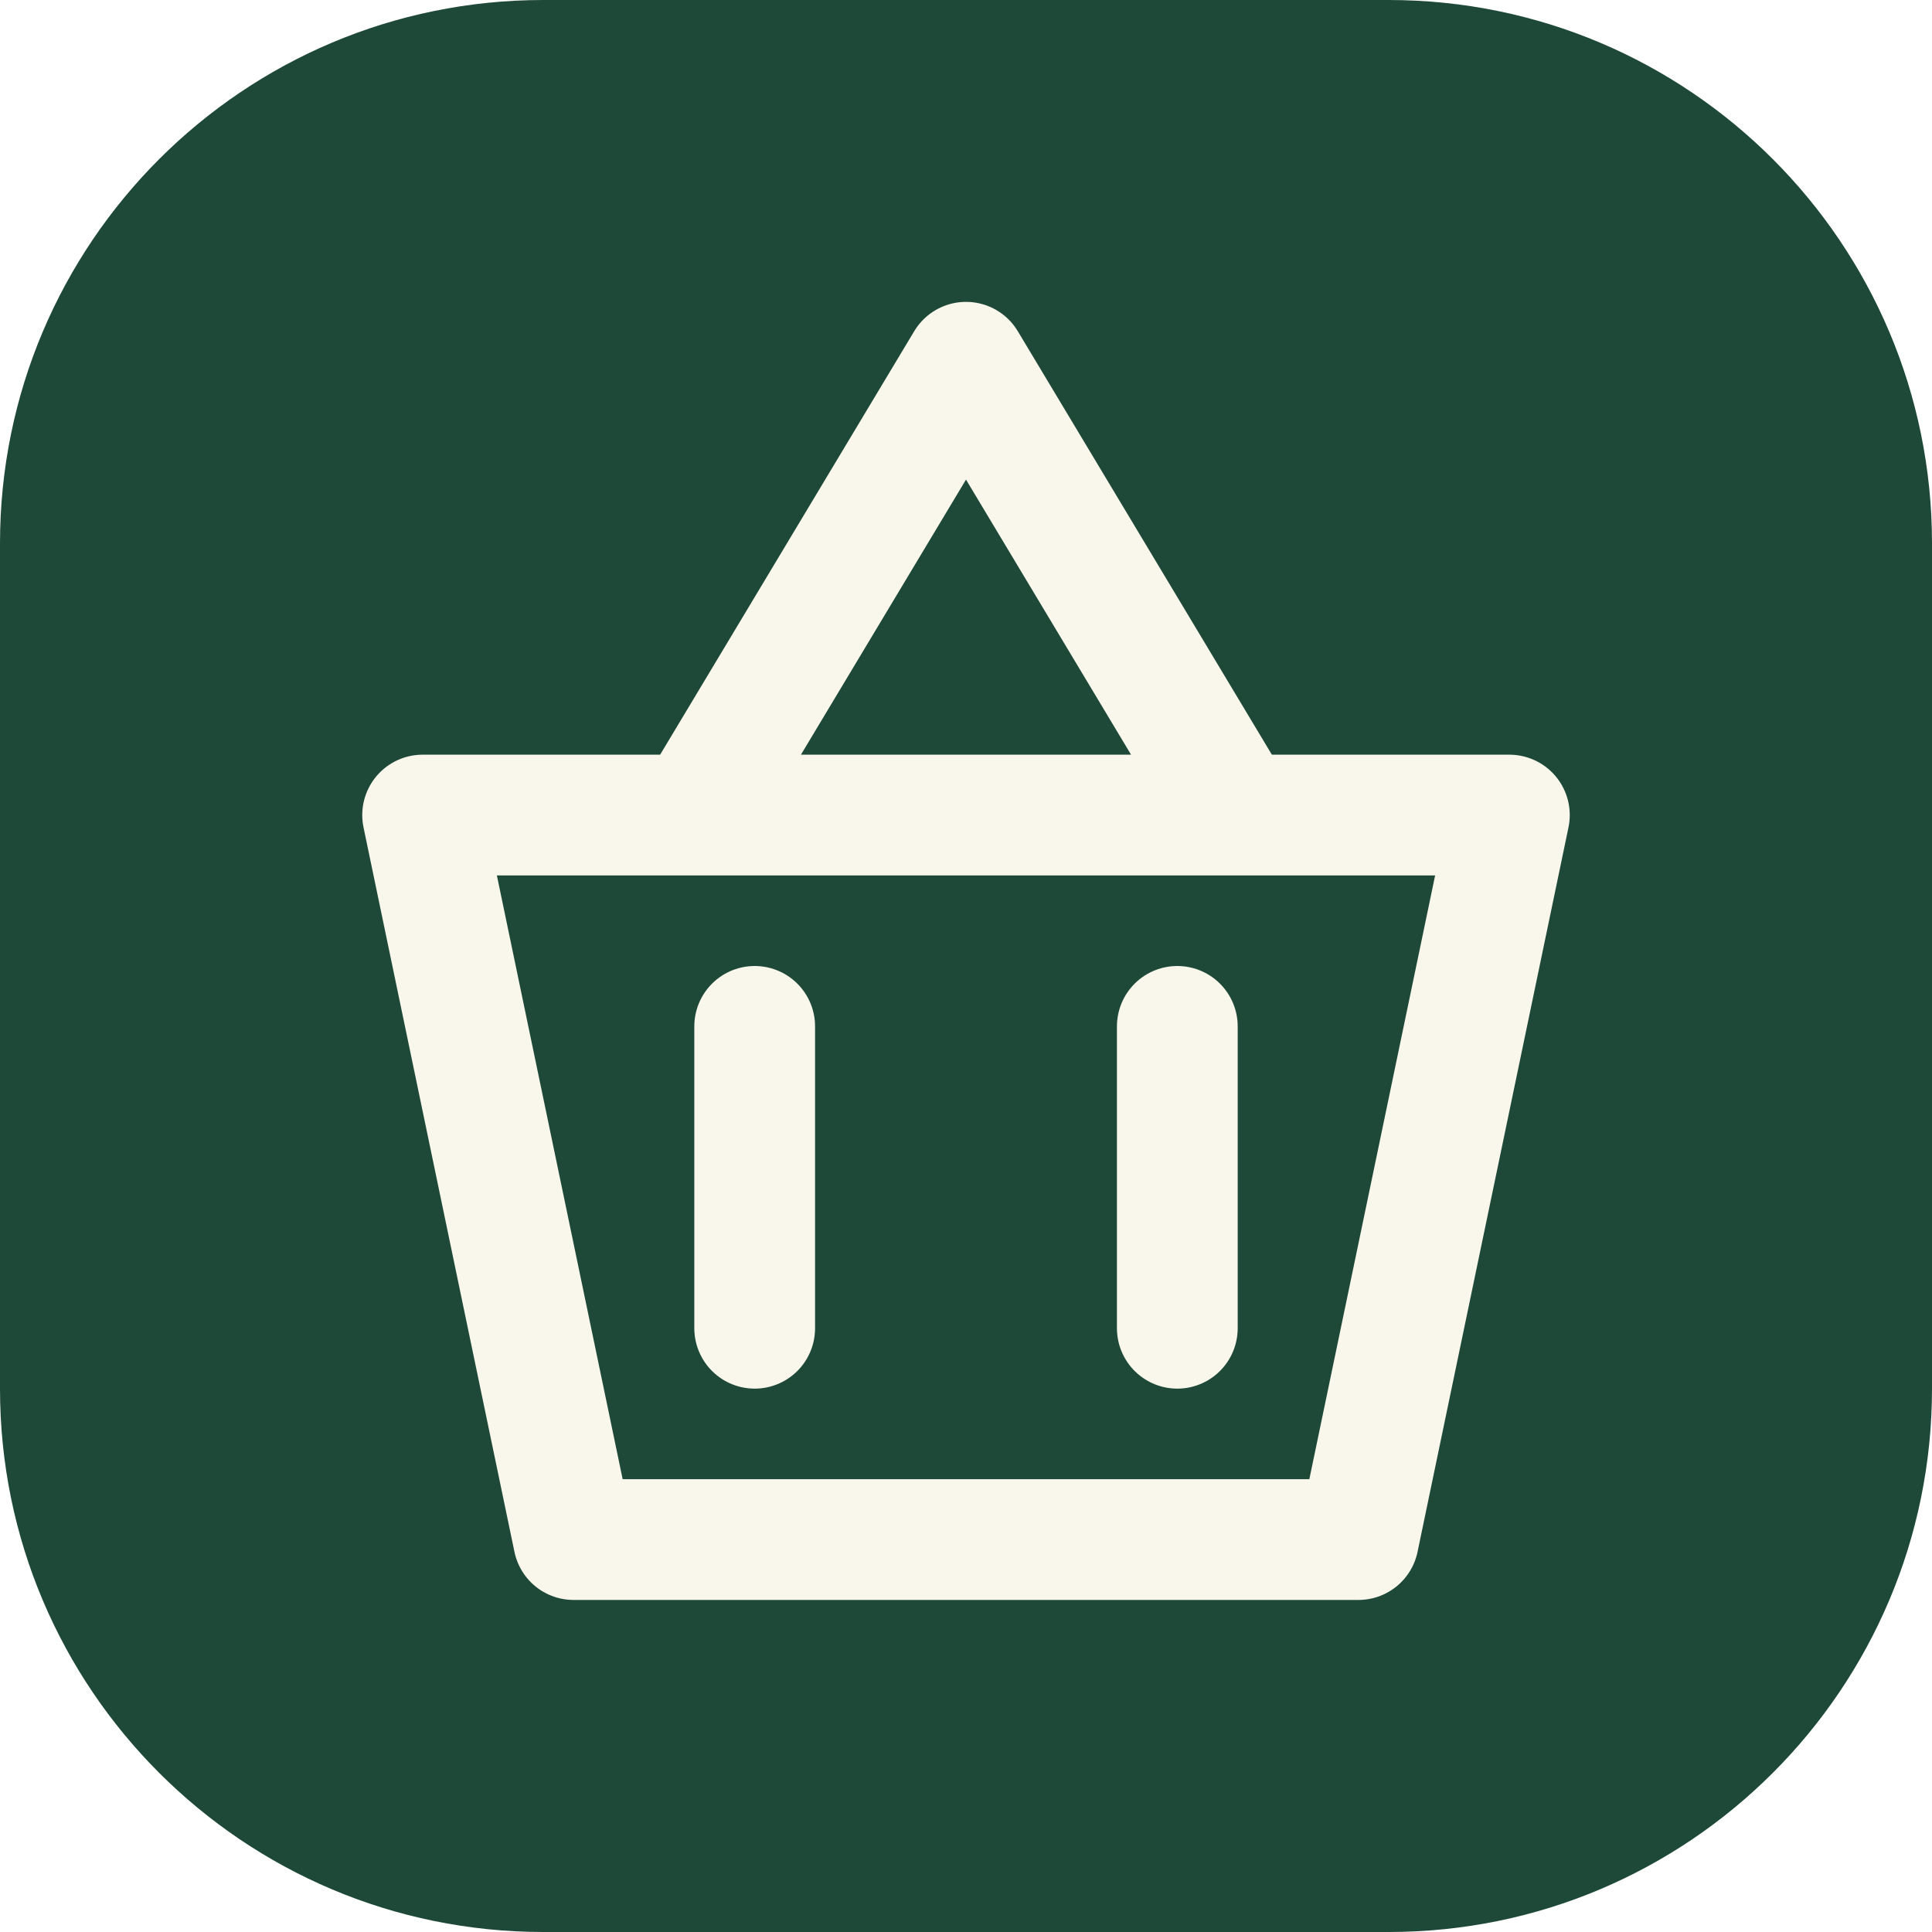
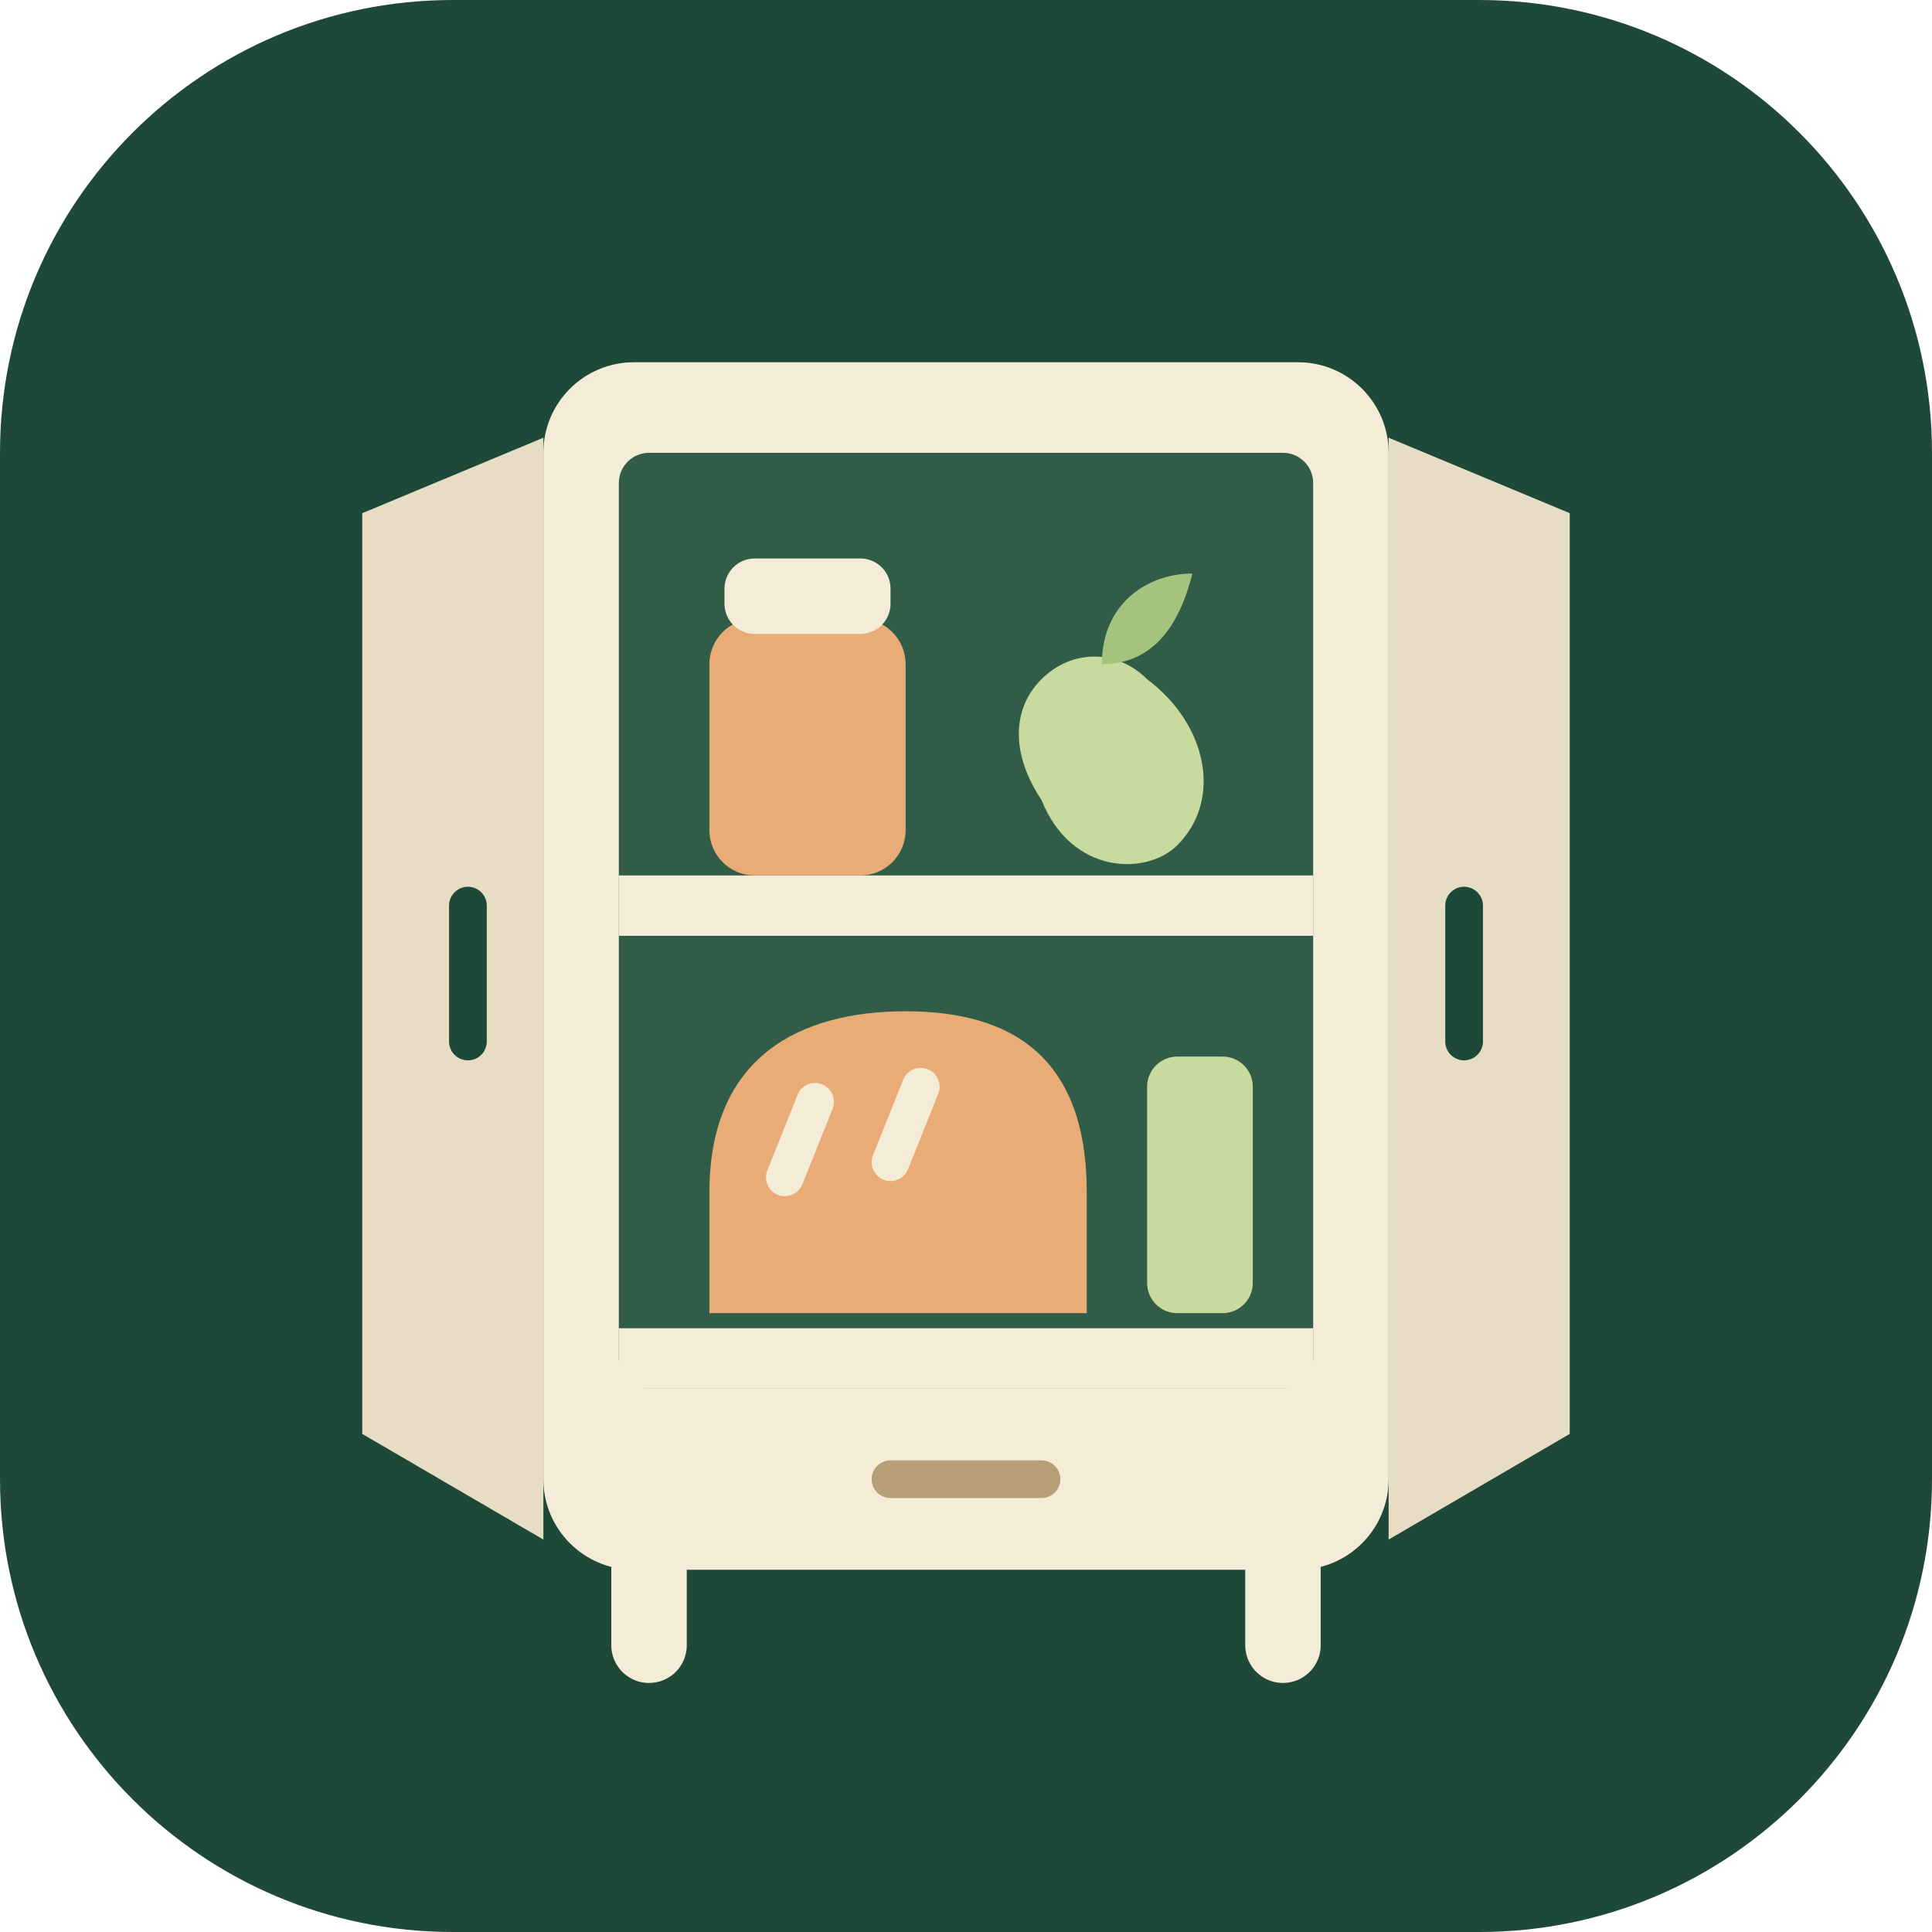
- <svg xmlns="http://www.w3.org/2000/svg" viewBox="0 0 64 64">
-   <rect width="64" height="64" rx="18" fill="#1e4938" />
-   <path d="M14 27h36l-5 24H19zM23 27l9-15 9 15M25 34v10m14-10v10" fill="none" stroke="#f9f7ec" stroke-width="4" stroke-linecap="round" stroke-linejoin="round" />
+ <svg xmlns="http://www.w3.org/2000/svg" viewBox="0 0 128 128">
+   <rect width="128" height="128" rx="30" fill="#1e4938" />
+   <path d="M43 104v5m42-5v5" stroke="#f5ecd7" stroke-width="5" stroke-linecap="round" />
+   <rect x="36" y="24" width="56" height="80" rx="6" fill="#f5ecd7" />
+   <rect x="41" y="30" width="46" height="62" rx="2" fill="#315d48" />
+   <path d="M41 60h46m-46 30h46" stroke="#f5ecd7" stroke-width="4" />
+   <rect x="47" y="41" width="13" height="17" rx="3" fill="#e9ac77" />
+   <rect x="48" y="37" width="11" height="5" rx="2" fill="#f5ecd7" />
+   <path d="M69 53c-2-3-2-6 0-8 2-2 5-2 7 0 4 3 5 8 2 11-2 2-7 2-9-3" fill="#c8da9e" />
+   <path d="M73 44c0-4 3-6 6-6-1 4-3 6-6 6" fill="#a4c37f" />
+   <path d="M47 79c0-9 6-12 13-12 7 0 12 3 12 12v8H47z" fill="#e9ac77" />
+   <path d="m54 73-2 5m9-6-2 5" stroke="#f5ecd7" stroke-width="2.5" stroke-linecap="round" />
+   <rect x="76" y="70" width="7" height="17" rx="2" fill="#c8da9e" />
+   <path d="M36 29 24 34v61l12 7zm56 0 12 5v61l-12 7z" fill="#e7ddc4" />
+   <path d="M31 60v9m66-9v9" stroke="#1e4938" stroke-width="2.5" stroke-linecap="round" />
+   <path d="M59 98h10" stroke="#b69e76" stroke-width="2.5" stroke-linecap="round" />
</svg>
